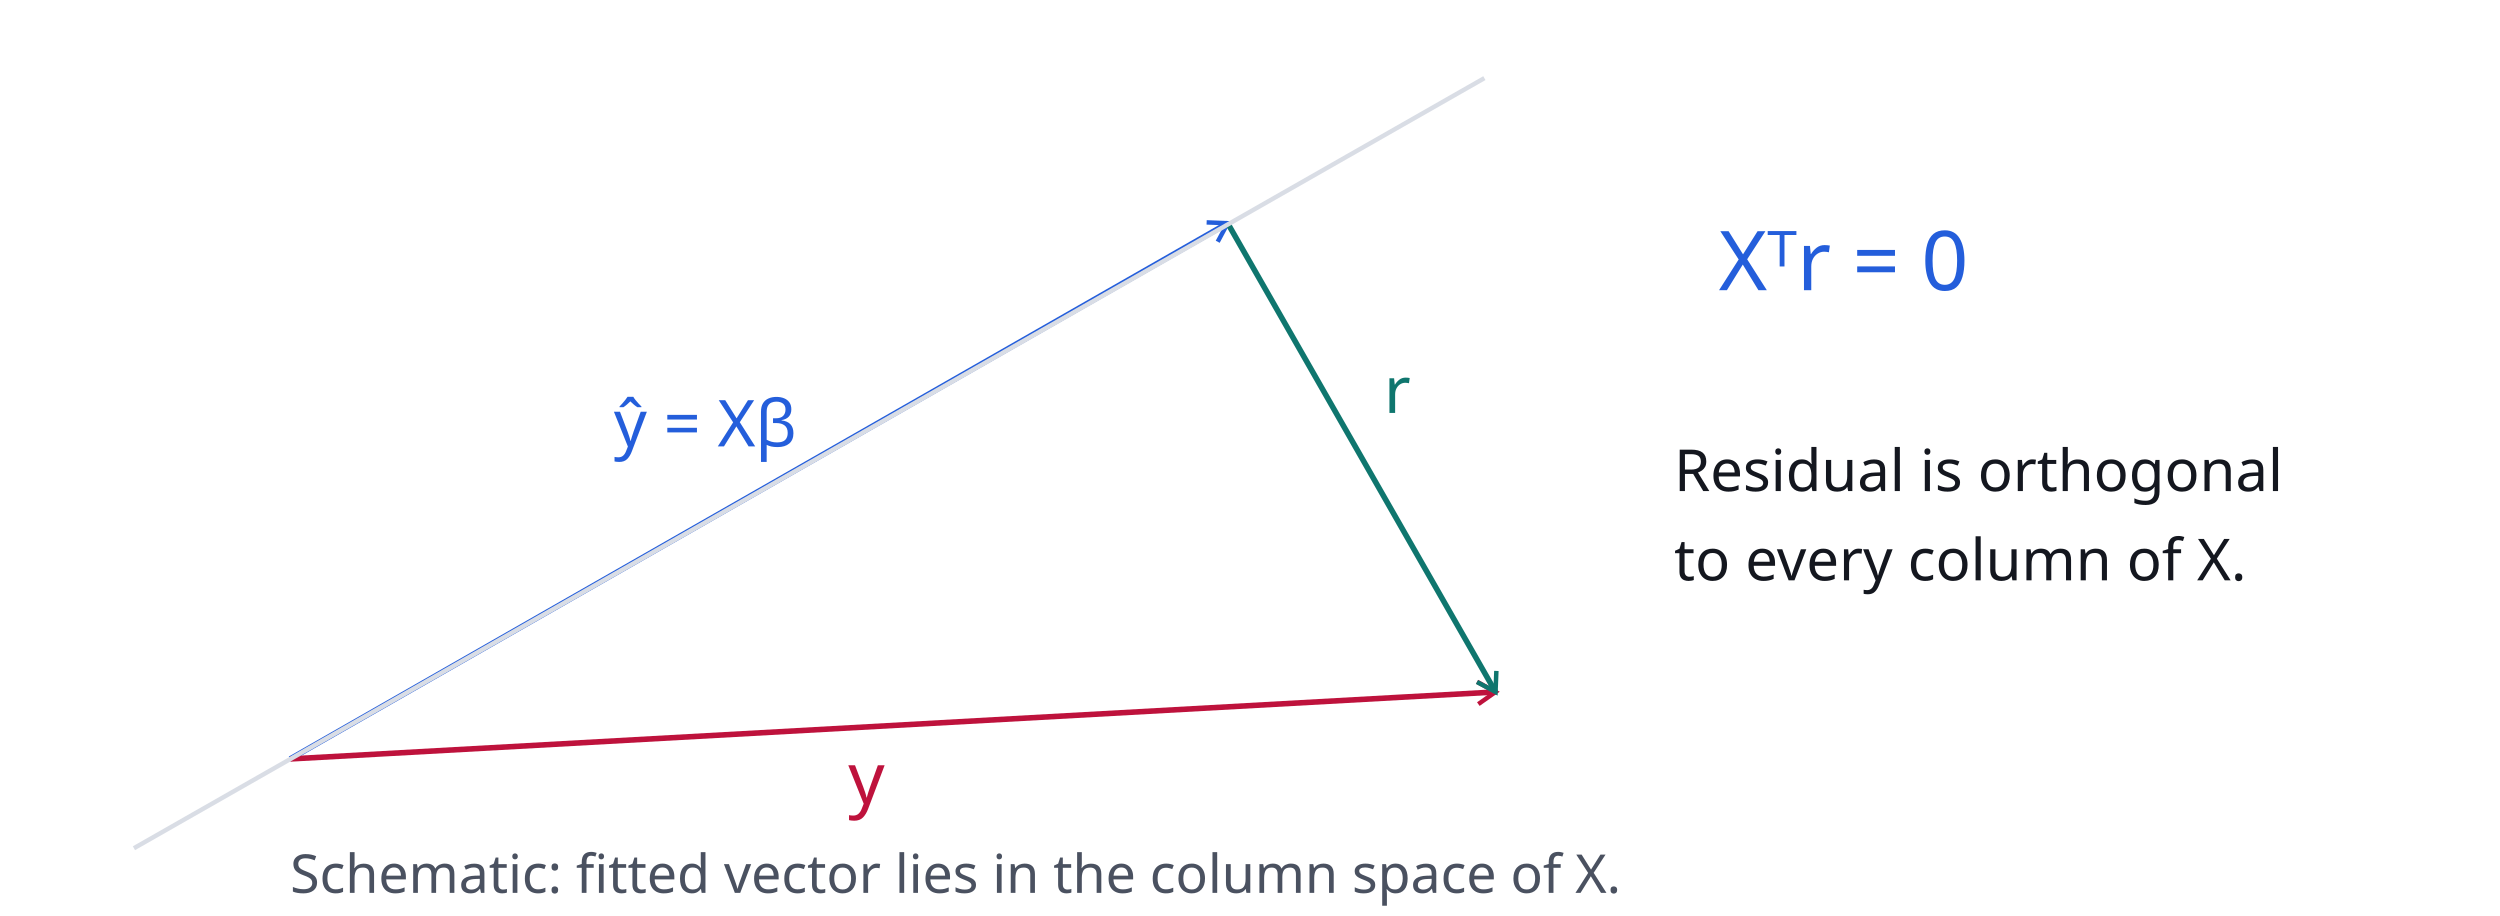
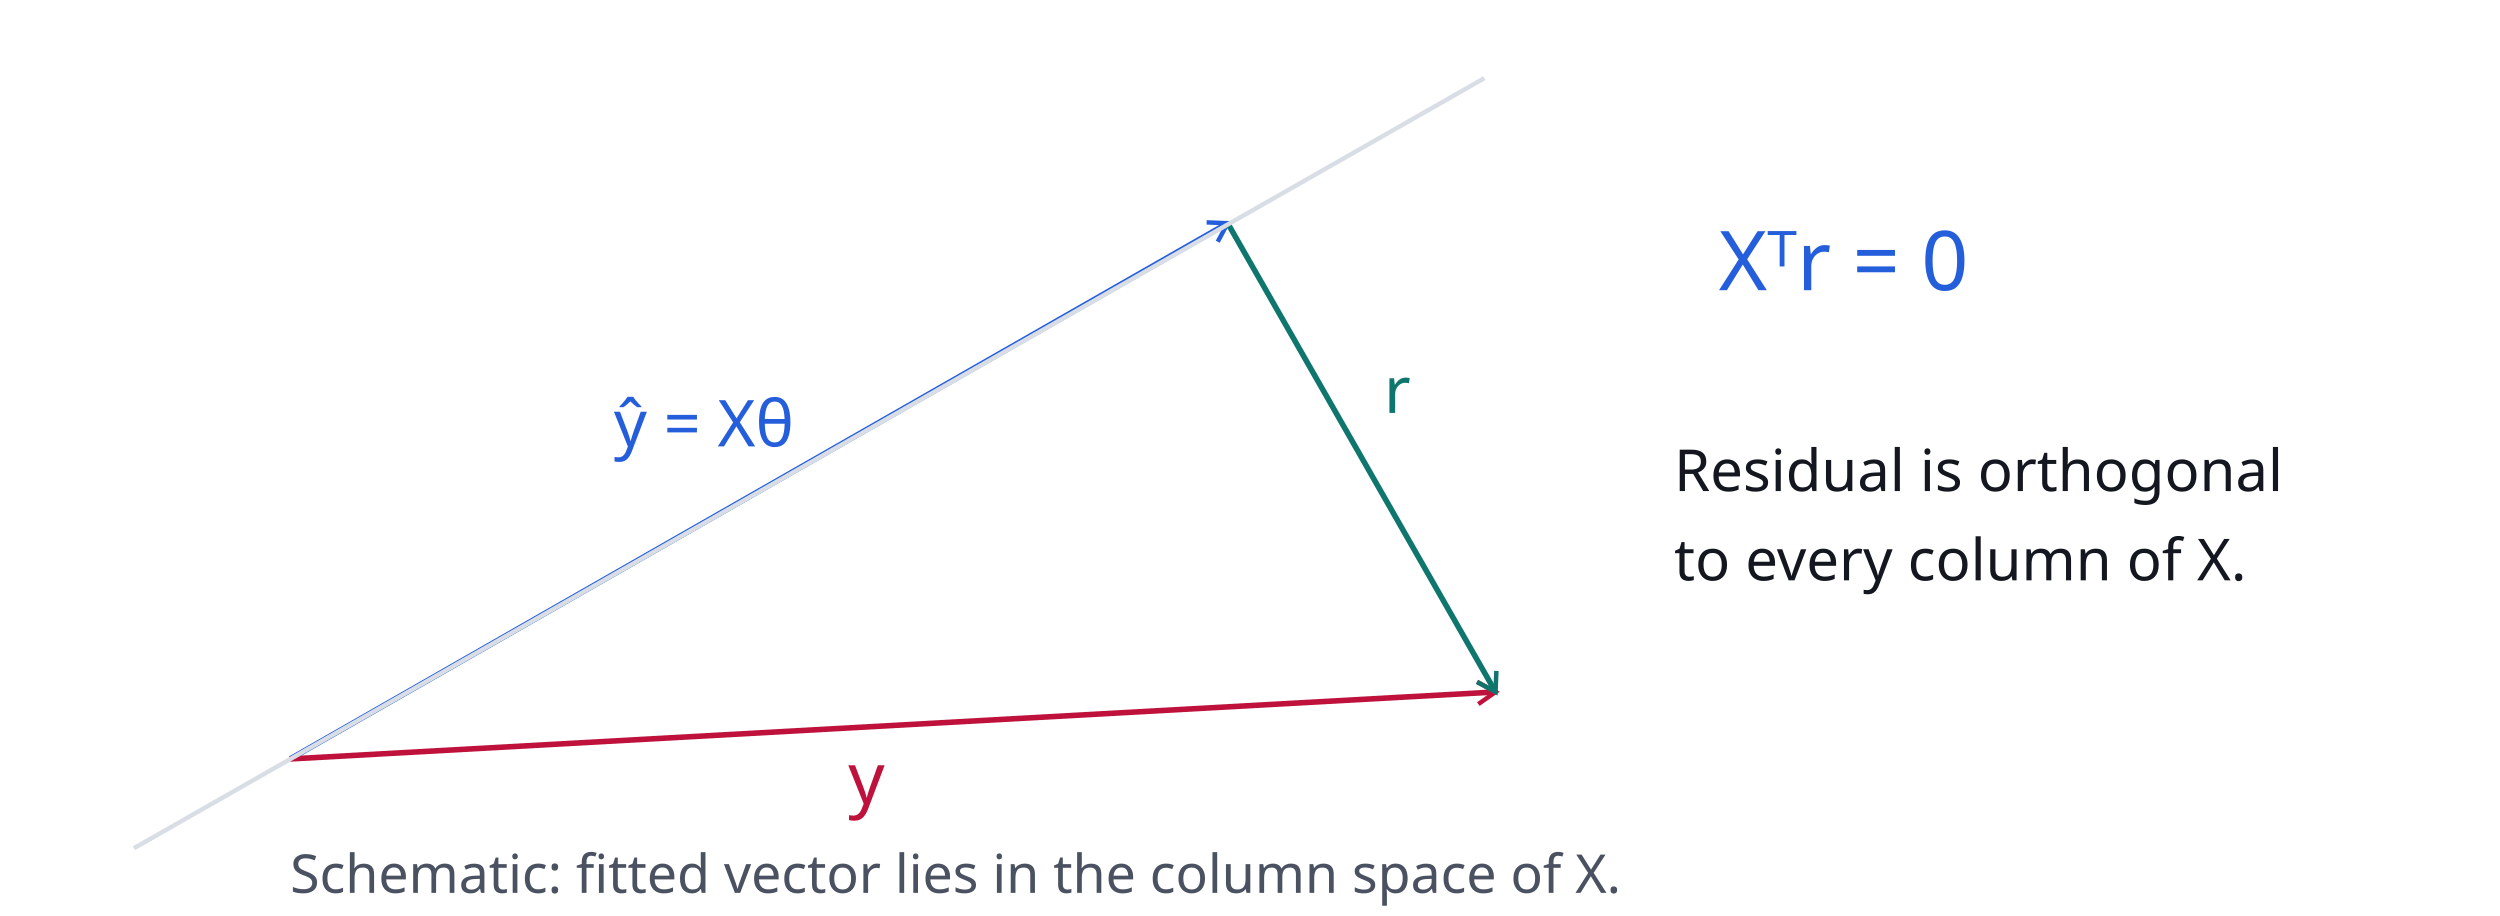
<svg xmlns="http://www.w3.org/2000/svg" viewBox="0 0 1120 410" role="img" aria-label="Least squares as a projection" style="font-family:Avenir Next,Segoe UI,sans-serif">
  <line x1="130" y1="340" x2="550" y2="100" stroke="#245EDB" stroke-width="2.5" stroke-dasharray="" />
  <path d="M 542 95 L 550 100 L 542 105" fill="none" stroke="#245EDB" stroke-width="2" transform="rotate(-29.74488 550 100)" />
  <line x1="130" y1="340" x2="670" y2="310" stroke="#BE123C" stroke-width="2.5" stroke-dasharray="" />
  <path d="M 662 305 L 670 310 L 662 315" fill="none" stroke="#BE123C" stroke-width="2" transform="rotate(-3.17983 670 310)" />
  <line x1="550" y1="100" x2="670" y2="310" stroke="#0F766E" stroke-width="2.5" stroke-dasharray="" />
  <path d="M 662 305 L 670 310 L 662 315" fill="none" stroke="#0F766E" stroke-width="2" transform="rotate(60.25512 670 310)" />
  <line x1="60" y1="380" x2="665" y2="35" stroke="#D9DDE5" stroke-width="2" stroke-dasharray="" />
-   <text x="275" y="200" font-size="29" fill="#245EDB" text-anchor="start" font-weight="500">ŷ = Xβ</text>
+   <text x="275" y="200" font-size="29" fill="#245EDB" text-anchor="start" font-weight="500">ŷ = Xθ</text>
  <text x="380" y="360" font-size="32" fill="#BE123C" text-anchor="start" font-weight="500">y</text>
  <text x="620" y="185" font-size="29" fill="#0F766E" text-anchor="start" font-weight="500">r</text>
  <text x="770" y="130" font-size="37" fill="#245EDB" text-anchor="start" font-weight="500">Xᵀr = 0</text>
  <text x="750" y="220" font-size="26" fill="#14171F" text-anchor="start" font-weight="500">Residual is orthogonal</text>
  <text x="750" y="260" font-size="26" fill="#14171F" text-anchor="start" font-weight="500">to every column of X.</text>
  <text x="130" y="400" font-size="24" fill="#4A5160" text-anchor="start" font-weight="500">Schematic: fitted vector lies in the column space of X.</text>
</svg>
